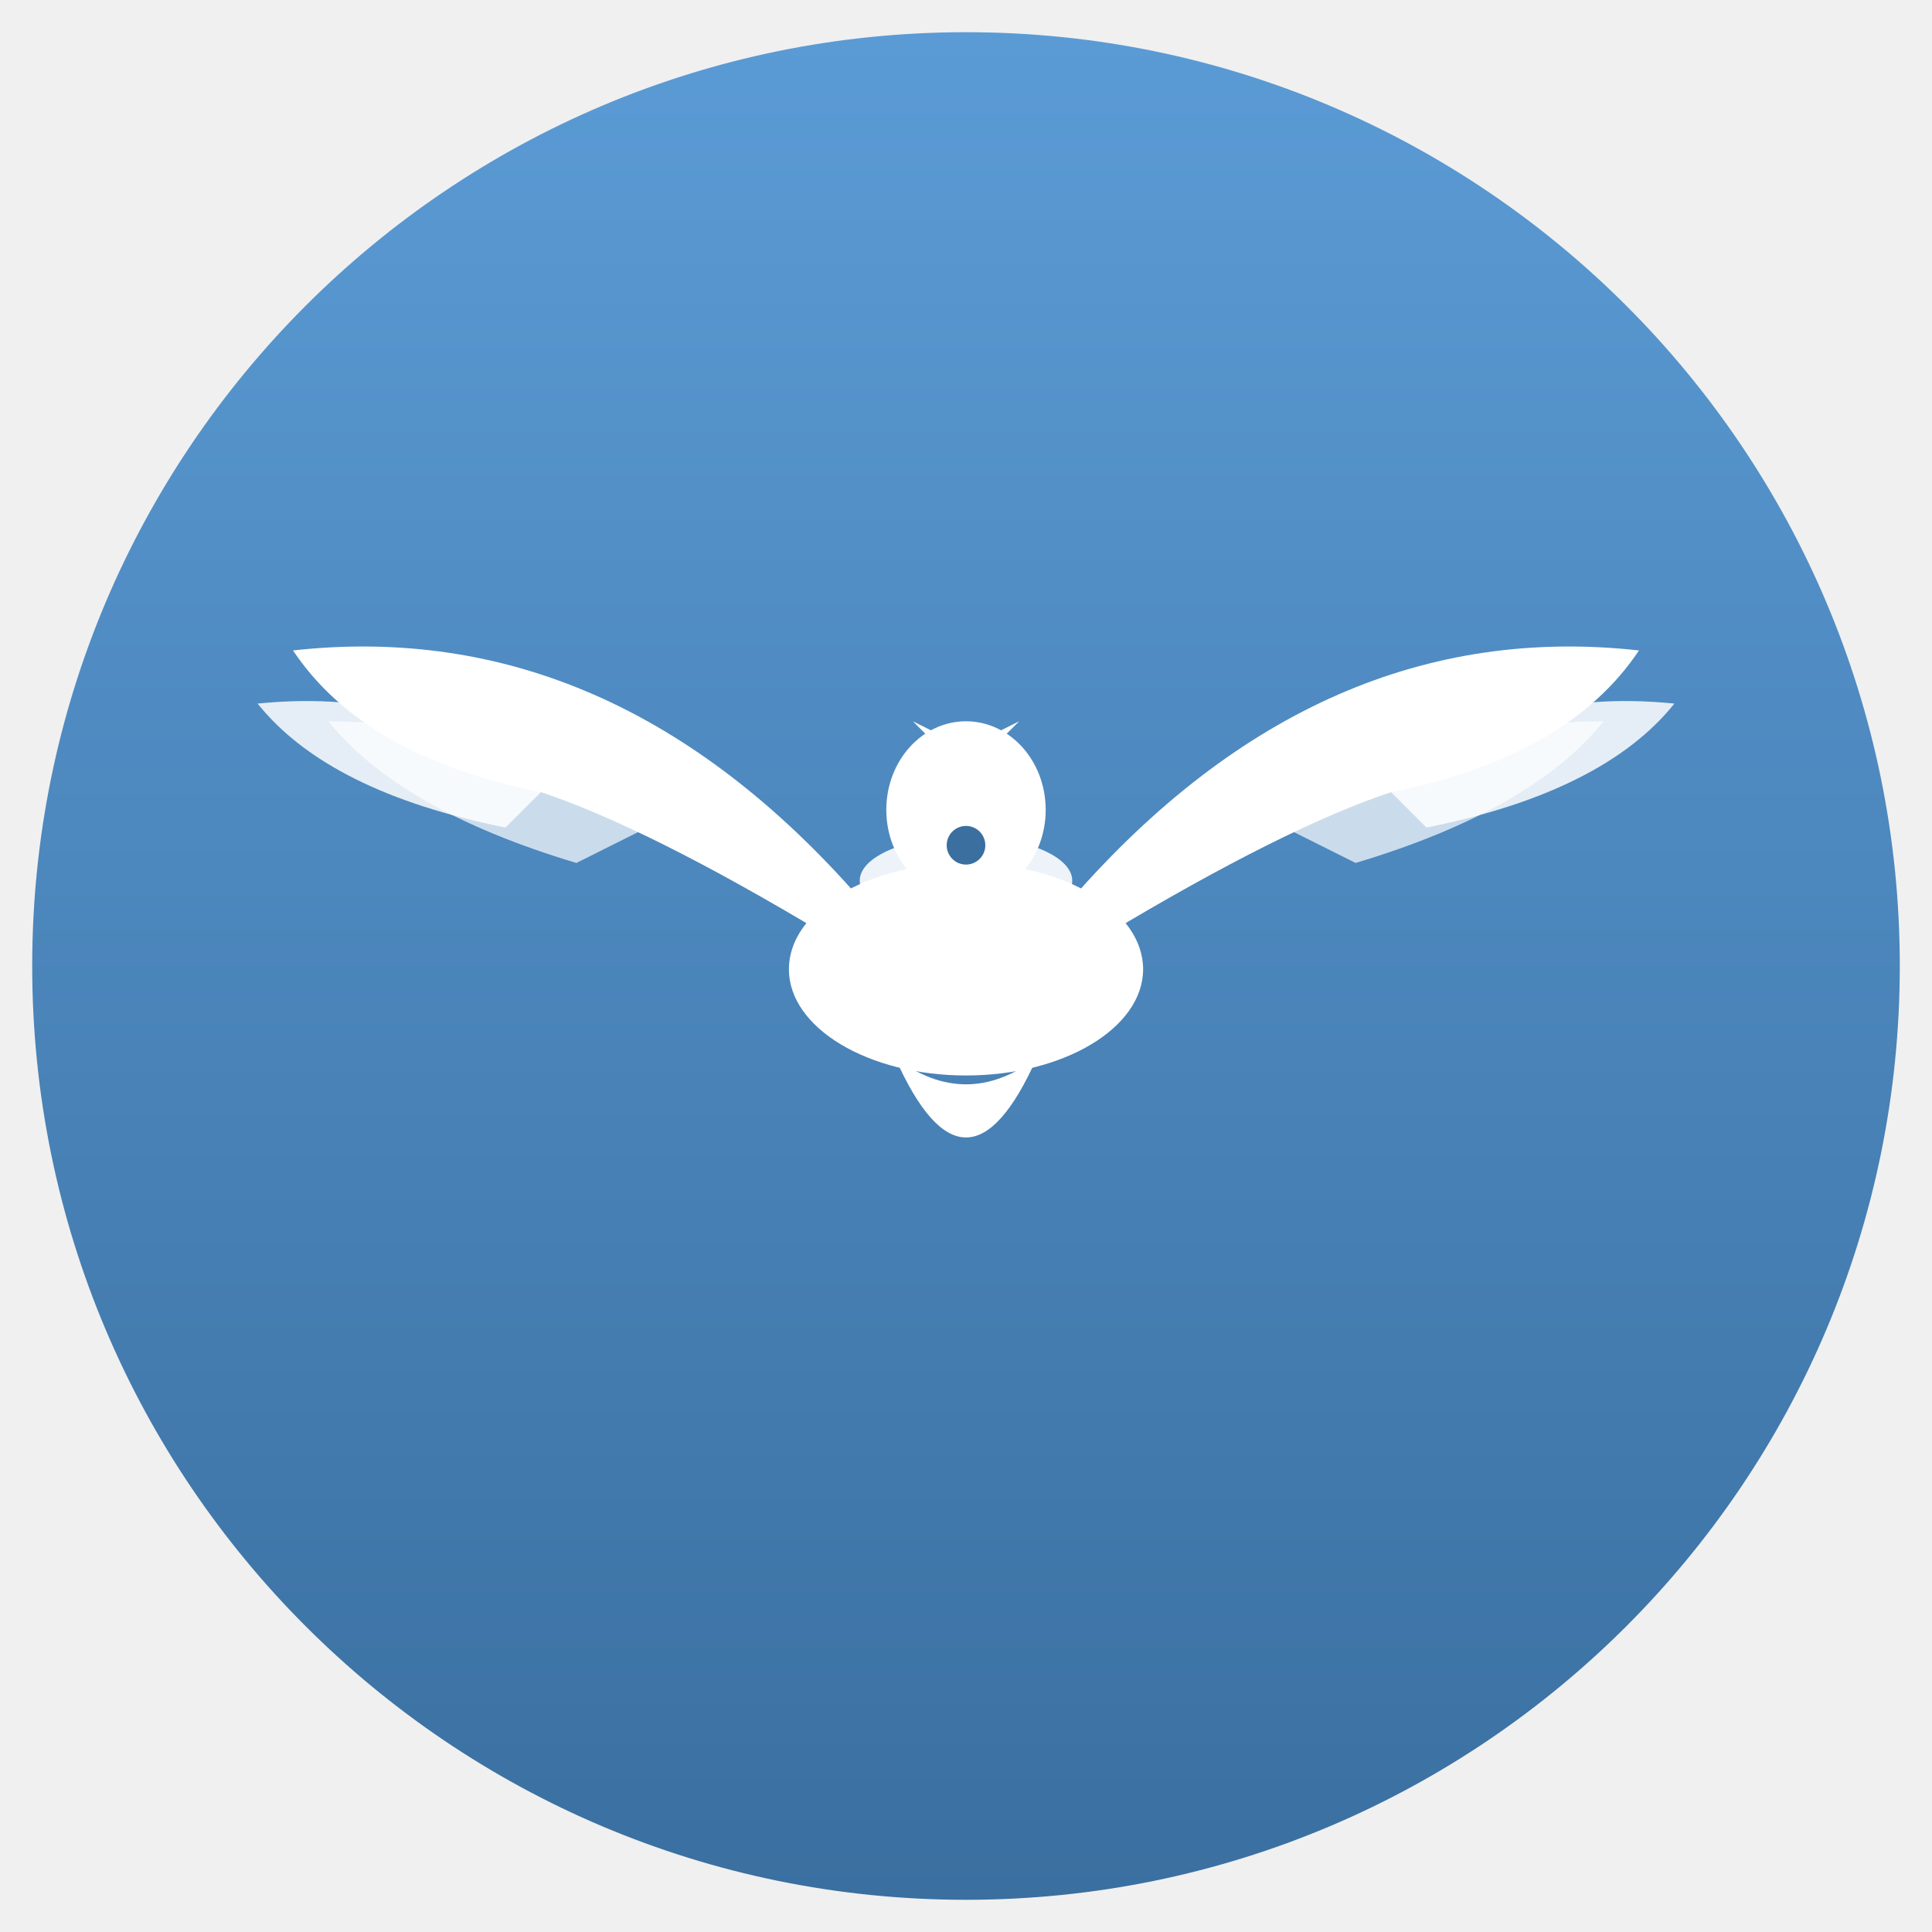
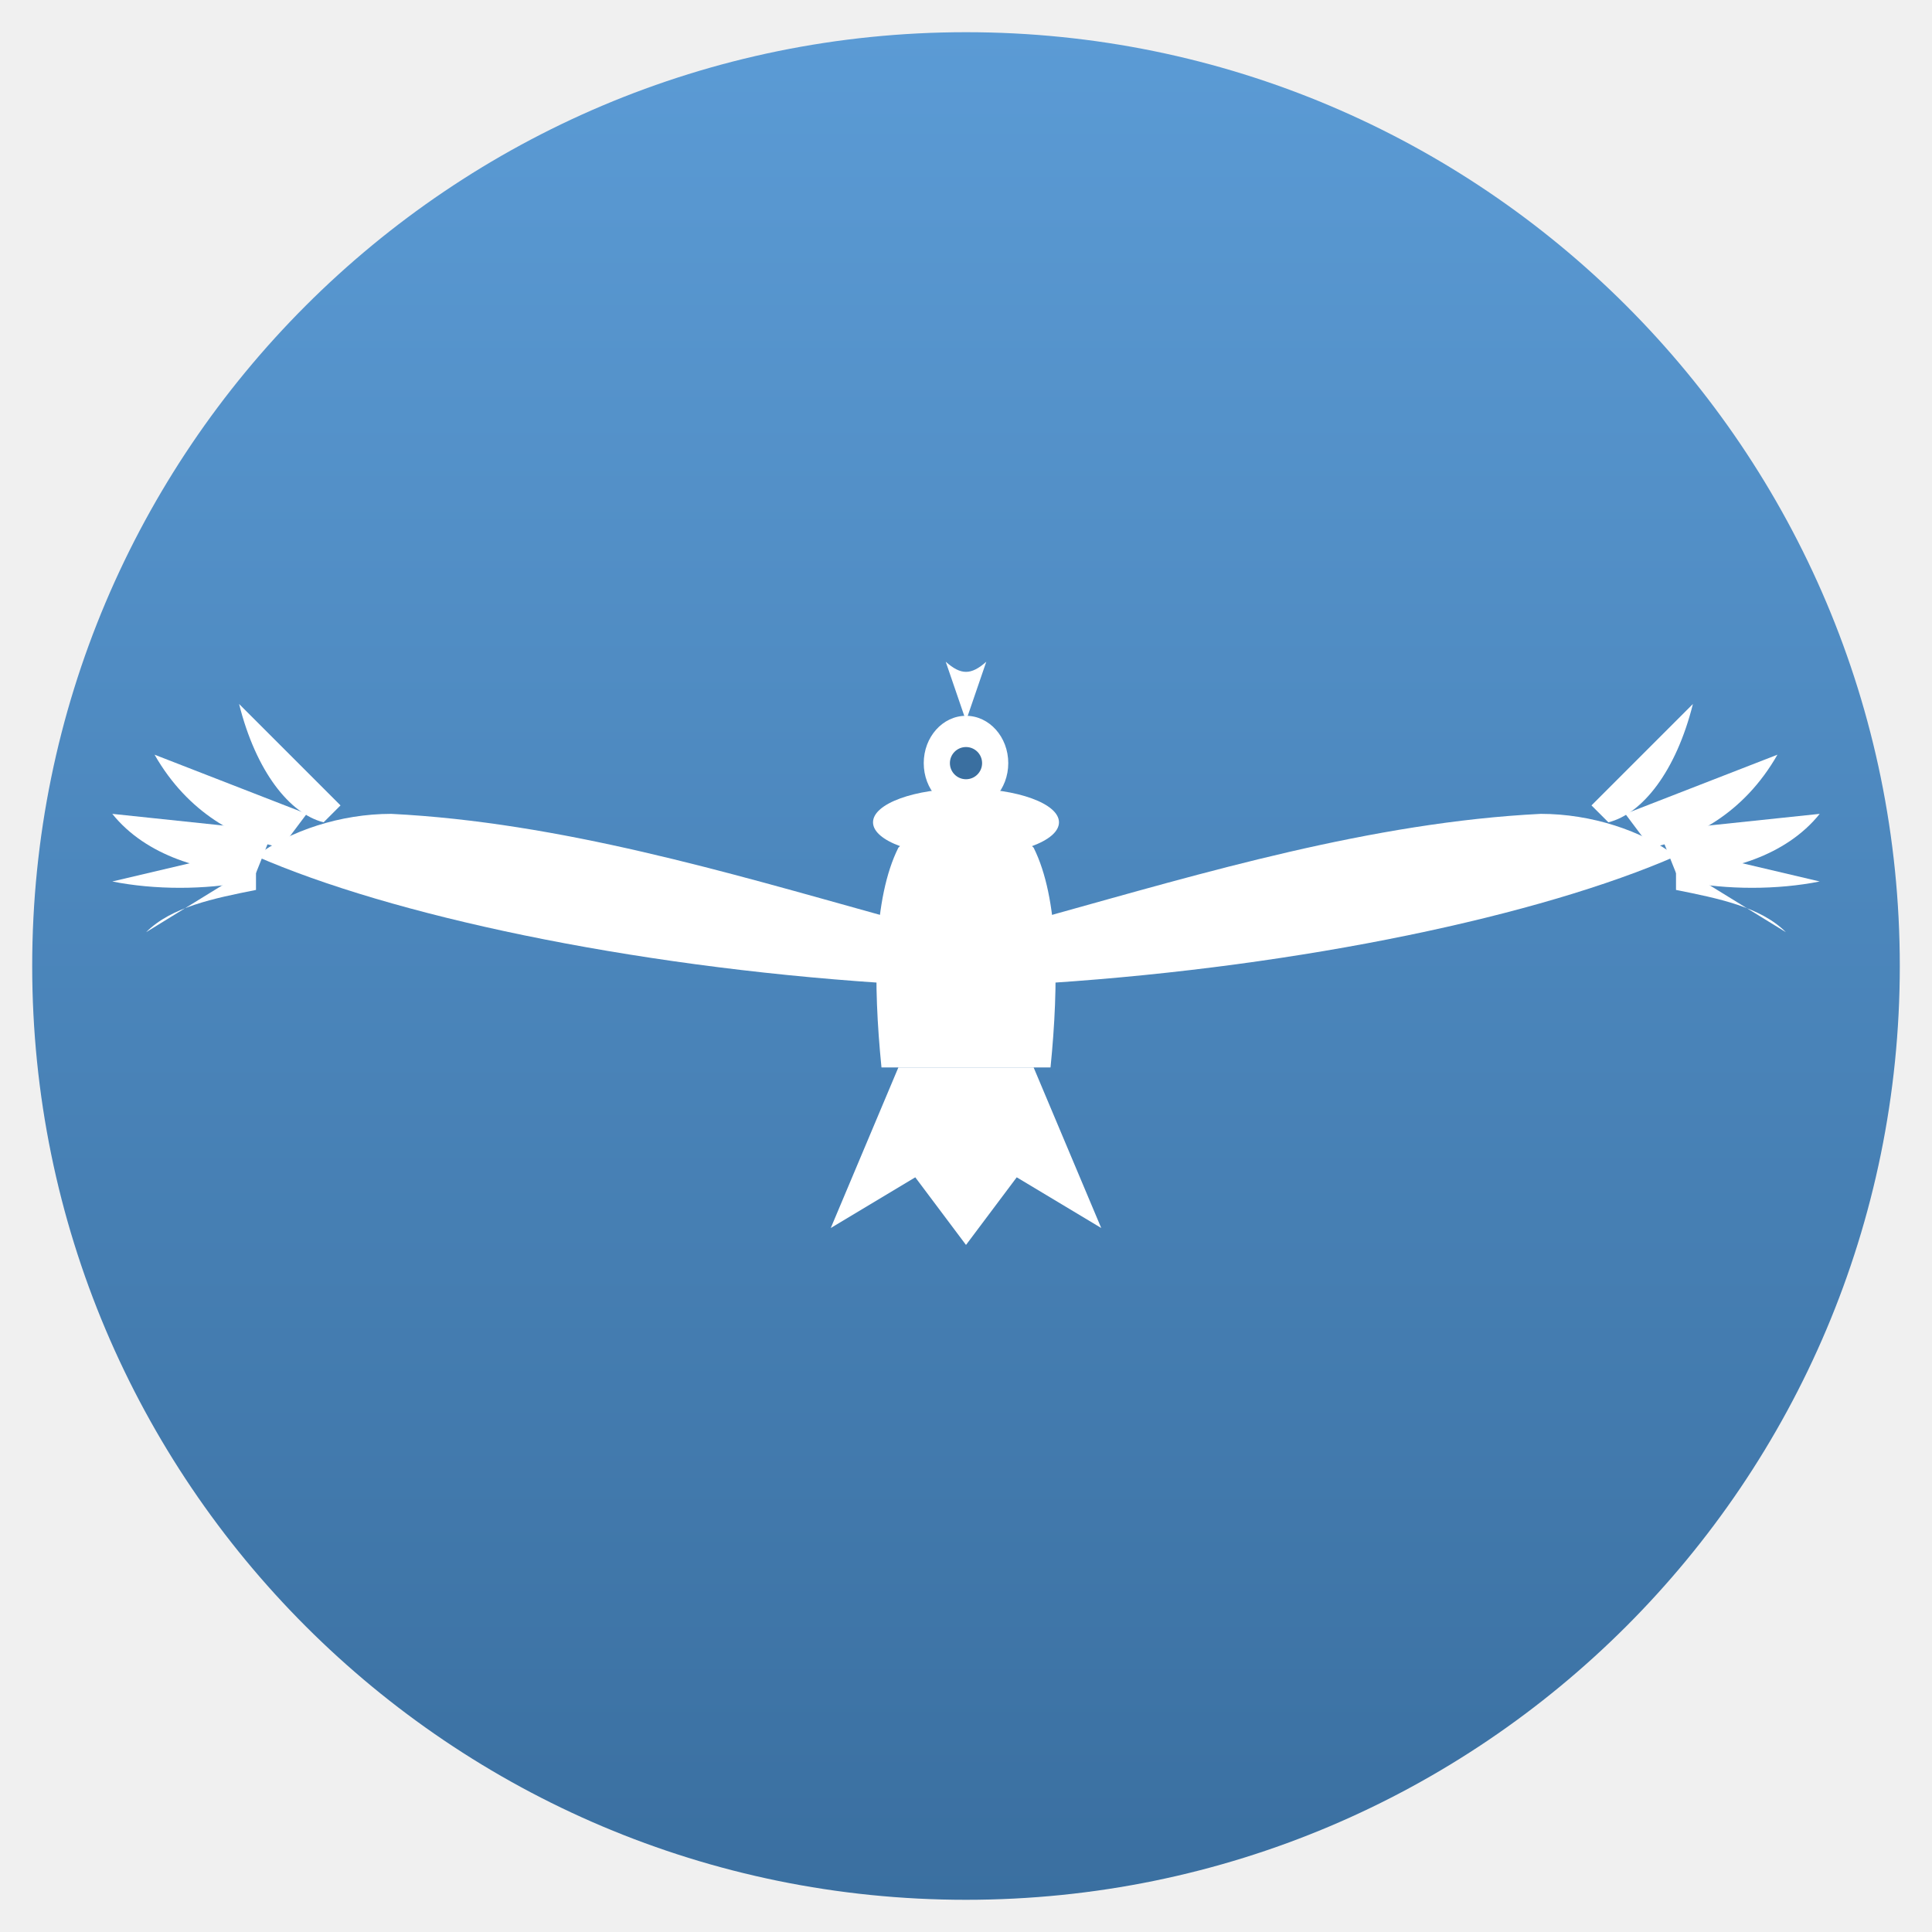
<svg xmlns="http://www.w3.org/2000/svg" viewBox="0 0 120 120" width="120" height="120">
  <defs>
    <linearGradient id="bg" x1="0" y1="0" x2="0" y2="1">
      <stop offset="0%" stop-color="#5B9BD5" />
      <stop offset="100%" stop-color="#3A6FA0" />
    </linearGradient>
  </defs>
  <circle cx="60" cy="60" r="58" fill="url(#bg)" />
-   <g transform="translate(60,58) scale(1.1)" fill="#FFFFFF">
-     <ellipse cx="0" cy="2" rx="10" ry="6" />
-     <path d="M-6,-2 Q-20,-18 -38,-16 Q-34,-10 -24,-8 Q-18,-6 -8,0 Z" />
-     <path d="M6,-2 Q20,-18 38,-16 Q34,-10 24,-8 Q18,-6 8,0 Z" />
-     <path d="M-24,-8 Q-30,-14 -40,-13 Q-36,-8 -26,-6 Z" opacity="0.85" />
-     <path d="M-18,-6 Q-26,-12 -36,-12 Q-32,-7 -22,-4 Z" opacity="0.7" />
-     <path d="M24,-8 Q30,-14 40,-13 Q36,-8 26,-6 Z" opacity="0.85" />
-     <path d="M18,-6 Q26,-12 36,-12 Q32,-7 22,-4 Z" opacity="0.7" />
-     <ellipse cx="0" cy="-7" rx="4.5" ry="5" />
-     <path d="M0,-9 L3,-12 L0,-10.5 L-3,-12 Z" />
-     <ellipse cx="0" cy="-3" rx="6" ry="2.5" opacity="0.9" />
-     <path d="M-4,7 Q0,16 4,7 Q0,10 -4,7 Z" />
+   <g transform="translate(60,60) scale(1.05)" fill="#FFFFFF">
+     <path d="M-5,6 C-5.5,1 -5.5,-4 -4,-7 C-2,-9 2,-9 4,-7 C5.5,-4 5.5,1 5,6 Z" />
+     <ellipse cx="0" cy="-12" rx="2.5" ry="2.8" />
+     <path d="M0,-14.5 L1.2,-18 C0.3,-17.2 -0.3,-17.2 -1.2,-18 Z" />
+     <ellipse cx="0" cy="-8.5" rx="5.5" ry="2" />
+     <path d="M-5,-3 C-14,-5.5 -24,-8.5 -34,-9 C-37,-9 -40,-8 -42,-6.5 C-34,-3 -20,0 -5,1 Z" />
+     <path d="M-37,-9.5 L-43,-15.5 C-42,-11.5 -40,-9 -38,-8.5 Z" />
+     <path d="M-39,-9 L-48,-12.5 C-46,-9 -43,-7.5 -40.5,-7 Z" />
+     <path d="M-41,-8 L-50.5,-9 C-48.5,-6.5 -45,-5.5 -42,-5.5 Z" />
+     <path d="M-42,-7 L-50.5,-5 C-48,-4.5 -45,-4.5 -42.5,-5 Z" />
+     <path d="M-42,-6 L-48.5,-2 C-47,-3.5 -44.5,-4 -42,-4.5 Z" />
+     <path d="M-8,-2 C-14,-4 -24,-6 -30,-5.5 C-24,-3 -16,-1 -8,-0.5 Z" opacity="0.8" />
+     <path d="M5,-3 C14,-5.5 24,-8.5 34,-9 C37,-9 40,-8 42,-6.5 C34,-3 20,0 5,1 Z" />
+     <path d="M37,-9.5 L43,-15.5 C42,-11.5 40,-9 38,-8.5 Z" />
+     <path d="M39,-9 L48,-12.5 C46,-9 43,-7.5 40.5,-7 Z" />
+     <path d="M41,-8 L50.5,-9 C48.5,-6.5 45,-5.5 42,-5.5 Z" />
+     <path d="M42,-7 L50.5,-5 C48,-4.5 45,-4.5 42.5,-5 Z" />
+     <path d="M42,-6 L48.5,-2 C47,-3.5 44.5,-4 42,-4.5 Z" />
+     <path d="M8,-2 C14,-4 24,-6 30,-5.5 C24,-3 16,-1 8,-0.5 Z" opacity="0.8" />
+     <path d="M-4,6 L-8,15.5 L-3,12.5 L0,16.5 L3,12.5 L8,15.5 L4,6 Z" />
  </g>
-   <circle cx="60" cy="52.5" r="1.2" fill="#3A6FA0" />
+   <circle cx="60" cy="47.4" r="1" fill="#3A6FA0" />
</svg>
